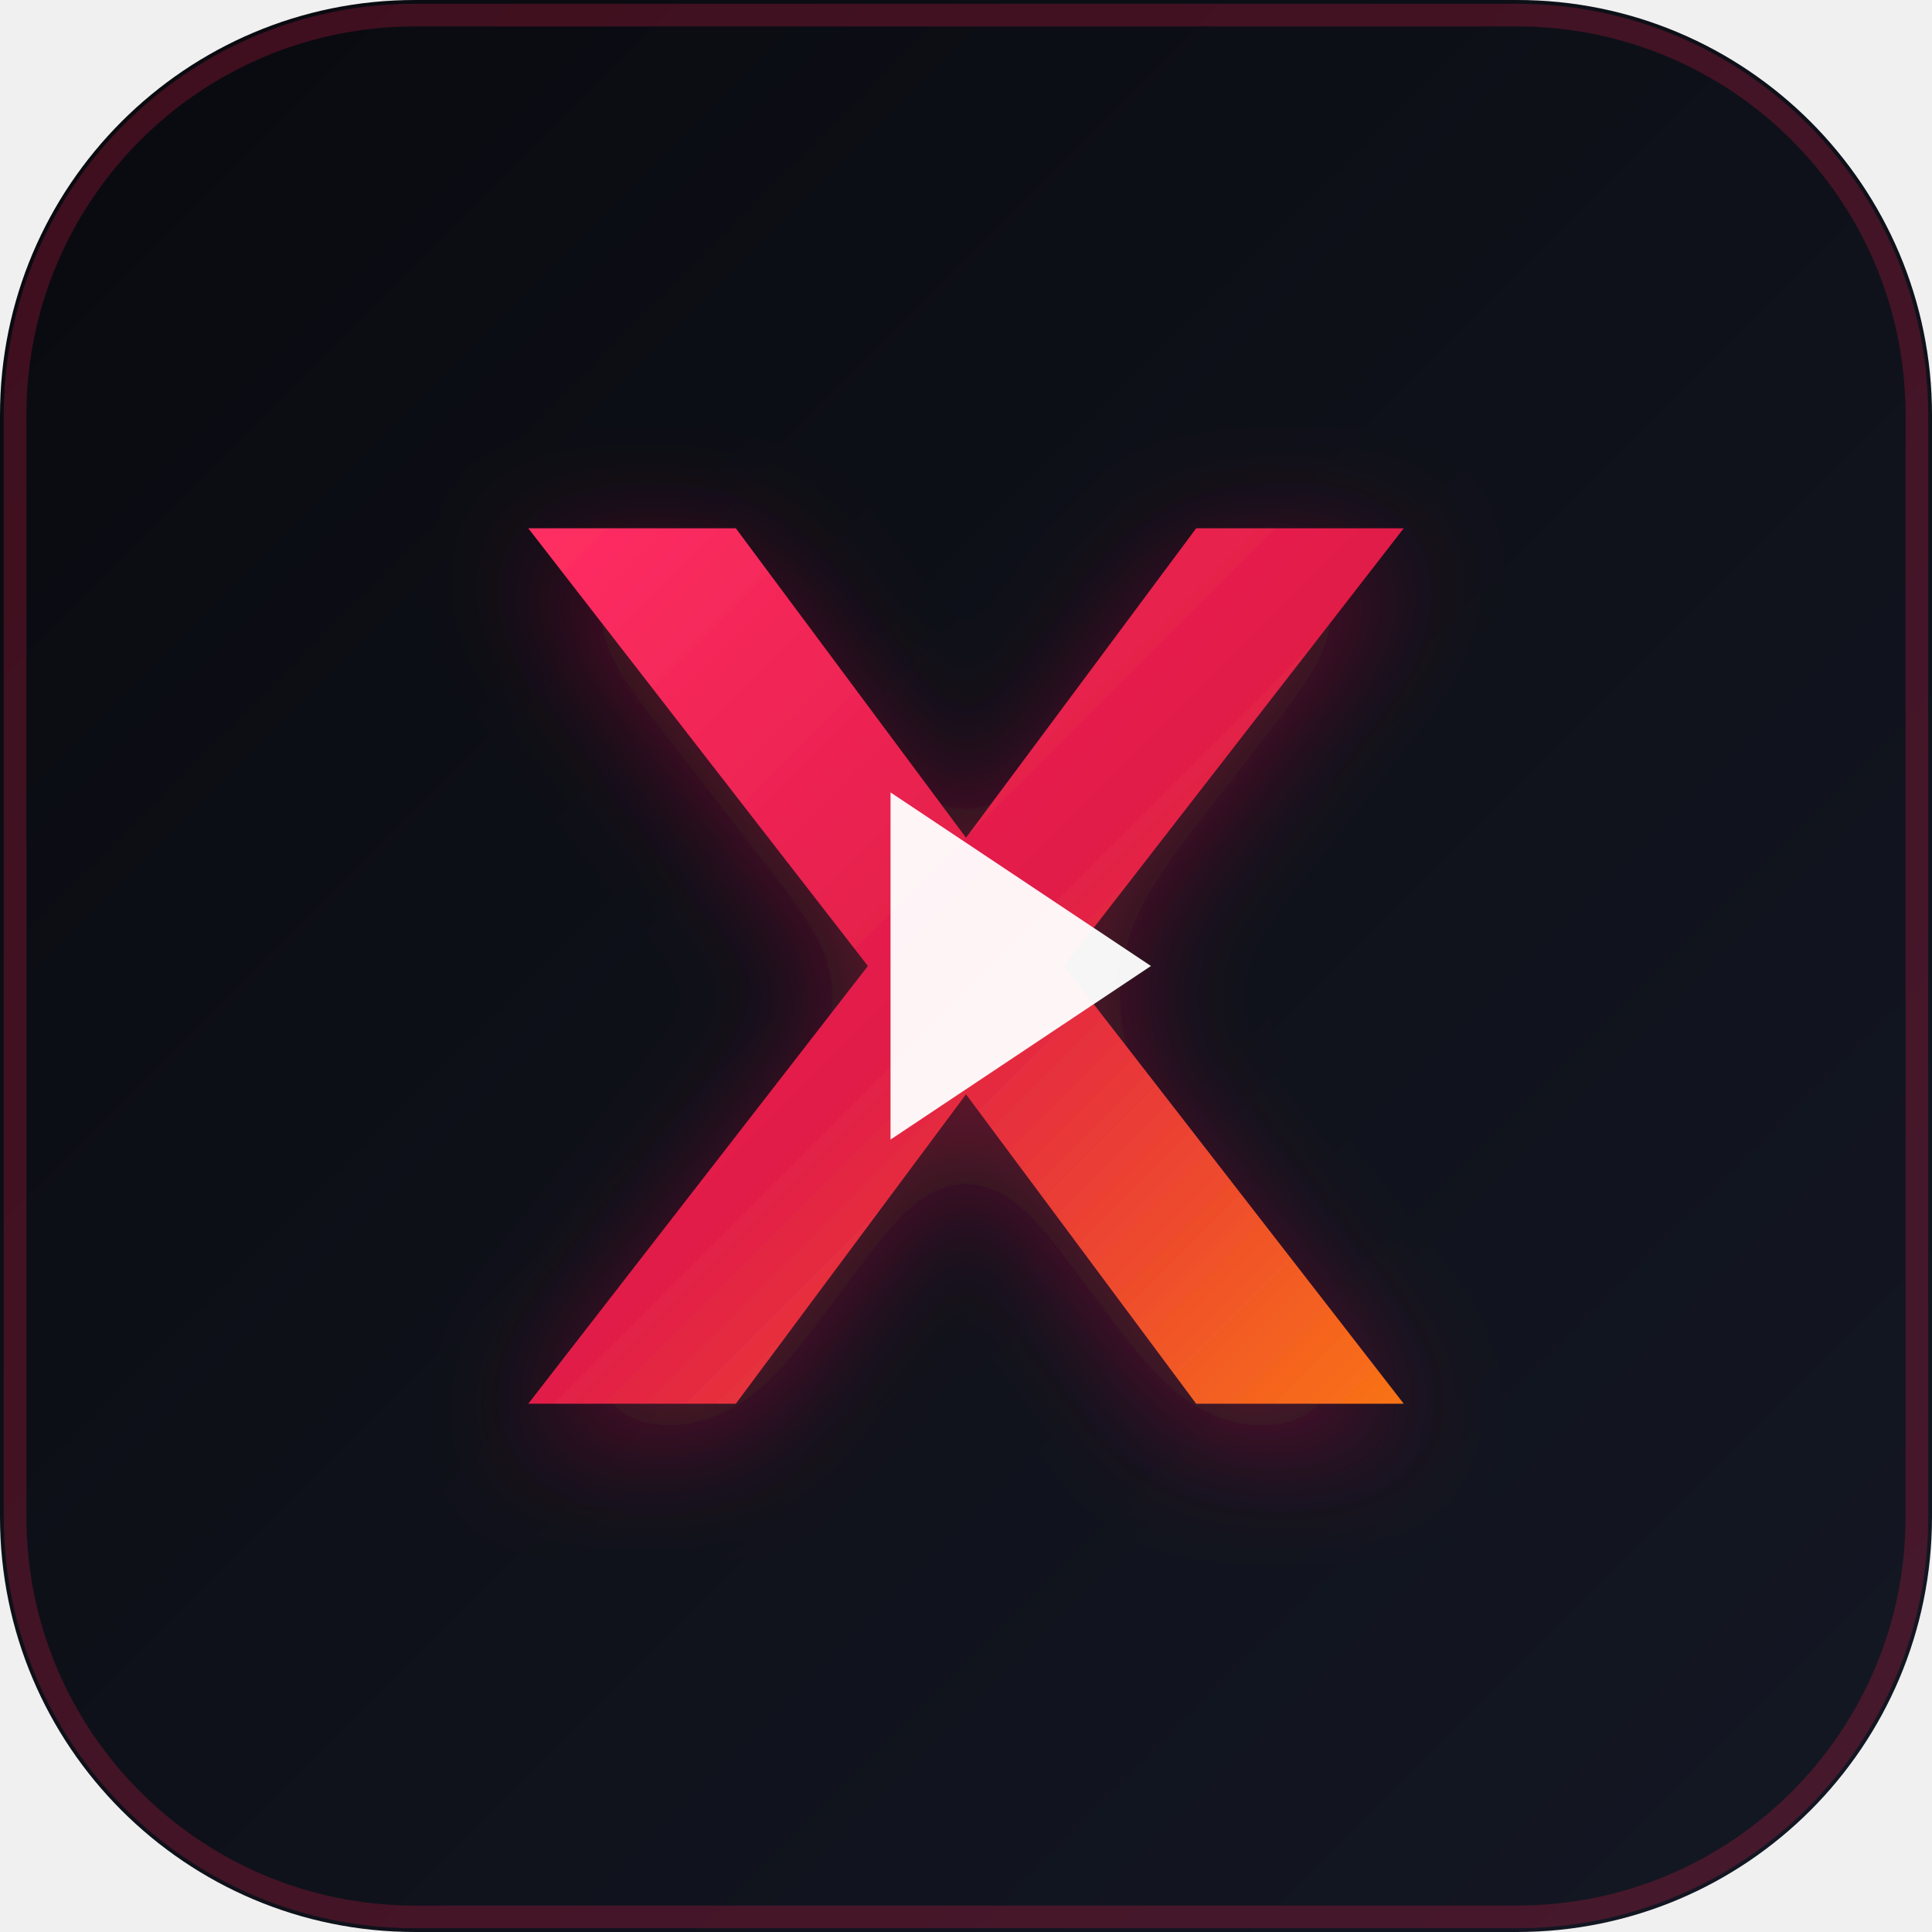
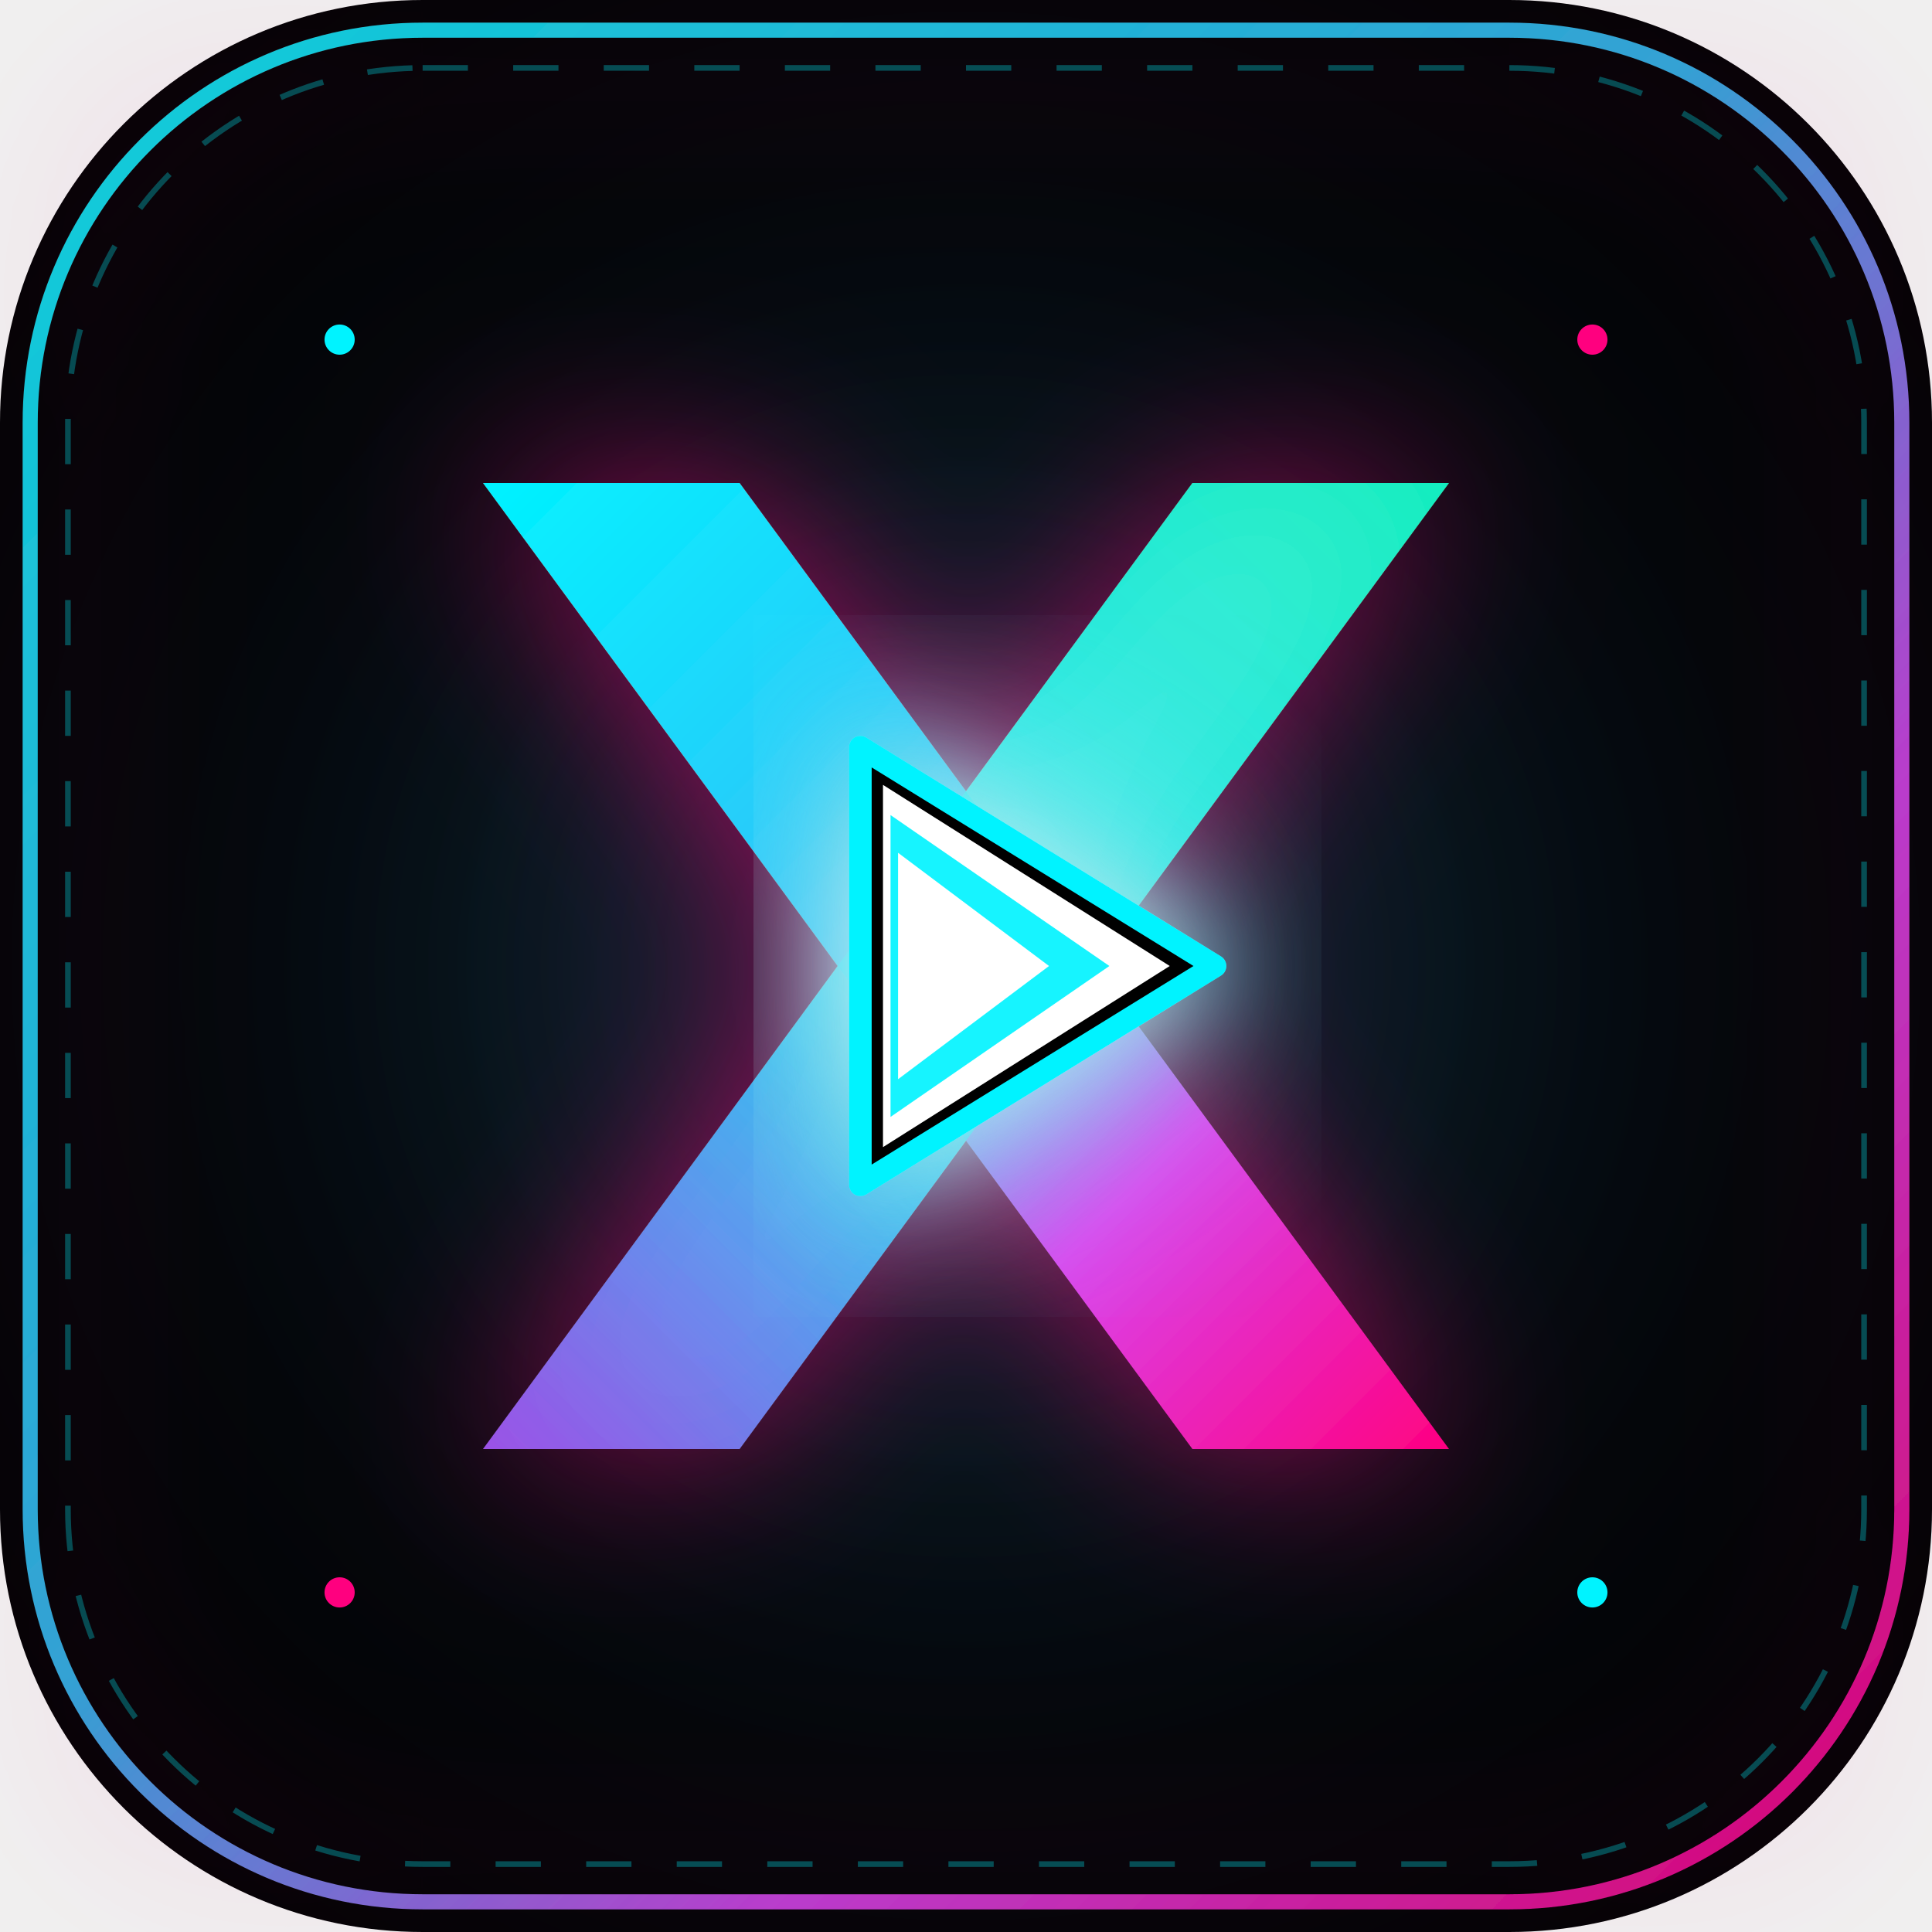
<svg xmlns="http://www.w3.org/2000/svg" viewBox="0 0 512 512" width="512" height="512">
  <defs>
-     <linearGradient id="bgGrad" x1="0%" y1="0%" x2="100%" y2="100%">
-       <stop offset="0%" stop-color="#090a0f" />
-       <stop offset="100%" stop-color="#141824" />
+     <radialGradient id="neonBg" cx="50%" cy="50%" r="70%">
+       <stop offset="0%" stop-color="#0a0f1d" />
+       <stop offset="60%" stop-color="#04060a" />
+       <stop offset="100%" stop-color="#000000" />
+     </radialGradient>
+     <linearGradient id="neonCyanPink" x1="0%" y1="0%" x2="100%" y2="100%">
+       <stop offset="0%" stop-color="#00f3ff" />
+       <stop offset="45%" stop-color="#38bdf8" />
+       <stop offset="70%" stop-color="#d946ef" />
+       <stop offset="100%" stop-color="#ff007f" />
    </linearGradient>
-     <linearGradient id="roseGrad" x1="0%" y1="0%" x2="100%" y2="100%">
-       <stop offset="0%" stop-color="#ff2e63" />
-       <stop offset="50%" stop-color="#e11d48" />
-       <stop offset="100%" stop-color="#f97316" />
+     <linearGradient id="neonAccent" x1="100%" y1="0%" x2="0%" y2="100%">
+       <stop offset="0%" stop-color="#00ffcc" />
+       <stop offset="50%" stop-color="#00f3ff" />
+       <stop offset="100%" stop-color="#a855f7" />
    </linearGradient>
-     <filter id="glow" x="-20%" y="-20%" width="140%" height="140%">
-       <feDropShadow dx="0" dy="8" stdDeviation="16" flood-color="#e11d48" flood-opacity="0.4" />
+     <filter id="ultraGlow" x="-30%" y="-30%" width="160%" height="160%">
+       <feGaussianBlur stdDeviation="14" result="blur1" />
+       <feGaussianBlur stdDeviation="28" result="blur2" />
+       <feMerge>
+         <feMergeNode in="blur2" />
+         <feMergeNode in="blur1" />
+         <feMergeNode in="SourceGraphic" />
+       </feMerge>
+     </filter>
+     <filter id="intenseGlow" x="-40%" y="-40%" width="180%" height="180%">
+       <feDropShadow dx="0" dy="0" stdDeviation="12" flood-color="#00f3ff" flood-opacity="0.9" />
+       <feDropShadow dx="0" dy="0" stdDeviation="24" flood-color="#ff007f" flood-opacity="0.6" />
    </filter>
  </defs>
-   <rect width="512" height="512" rx="110" fill="url(#bgGrad)" />
-   <rect width="504" height="504" x="4" y="4" rx="106" fill="none" stroke="#e11d48" stroke-width="6" stroke-opacity="0.25" />
-   <g filter="url(#glow)">
-     <path d="M140 140 L230 256 L140 372 H195 L256 290 L317 372 H372 L282 256 L372 140 H317 L256 222 L195 140 Z" fill="url(#roseGrad)" />
-     <path d="M236 210 L305 256 L236 302 Z" fill="#ffffff" opacity="0.95" />
+   <rect width="512" height="512" rx="112" fill="url(#neonBg)" />
+   <rect width="496" height="496" x="8" y="8" rx="104" fill="none" stroke="url(#neonCyanPink)" stroke-width="4" stroke-opacity="0.85" filter="url(#intenseGlow)" />
+   <rect width="476" height="476" x="18" y="18" rx="94" fill="none" stroke="#00f3ff" stroke-width="1.5" stroke-opacity="0.3" stroke-dasharray="12 12" />
+   <circle cx="256" cy="256" r="140" fill="#00f3ff" opacity="0.08" filter="blur(40px)" />
+   <circle cx="256" cy="256" r="90" fill="#ff007f" opacity="0.1" filter="blur(30px)" />
+   <g filter="url(#intenseGlow)">
+     <path d="M128 128 L196 128 L384 384 L316 384 Z" fill="url(#neonCyanPink)" />
+     <path d="M384 128 L316 128 L128 384 L196 384 Z" fill="url(#neonAccent)" opacity="0.92" />
  </g>
+   <g filter="url(#ultraGlow)">
+     <polygon points="228,198 322,256 228,314" fill="#000000" stroke="#00f3ff" stroke-width="6" stroke-linejoin="round" />
+     <polygon points="234,208 310,256 234,304" fill="#ffffff" />
+     <polygon points="236,216 294,256 236,296" fill="#00f3ff" opacity="0.9" />
+     <polygon points="238,226 278,256 238,286" fill="#ffffff" />
+   </g>
+   <circle cx="90" cy="90" r="4" fill="#00f3ff" filter="url(#intenseGlow)" />
+   <circle cx="422" cy="90" r="4" fill="#ff007f" filter="url(#intenseGlow)" />
+   <circle cx="90" cy="422" r="4" fill="#ff007f" filter="url(#intenseGlow)" />
+   <circle cx="422" cy="422" r="4" fill="#00f3ff" filter="url(#intenseGlow)" />
</svg>
